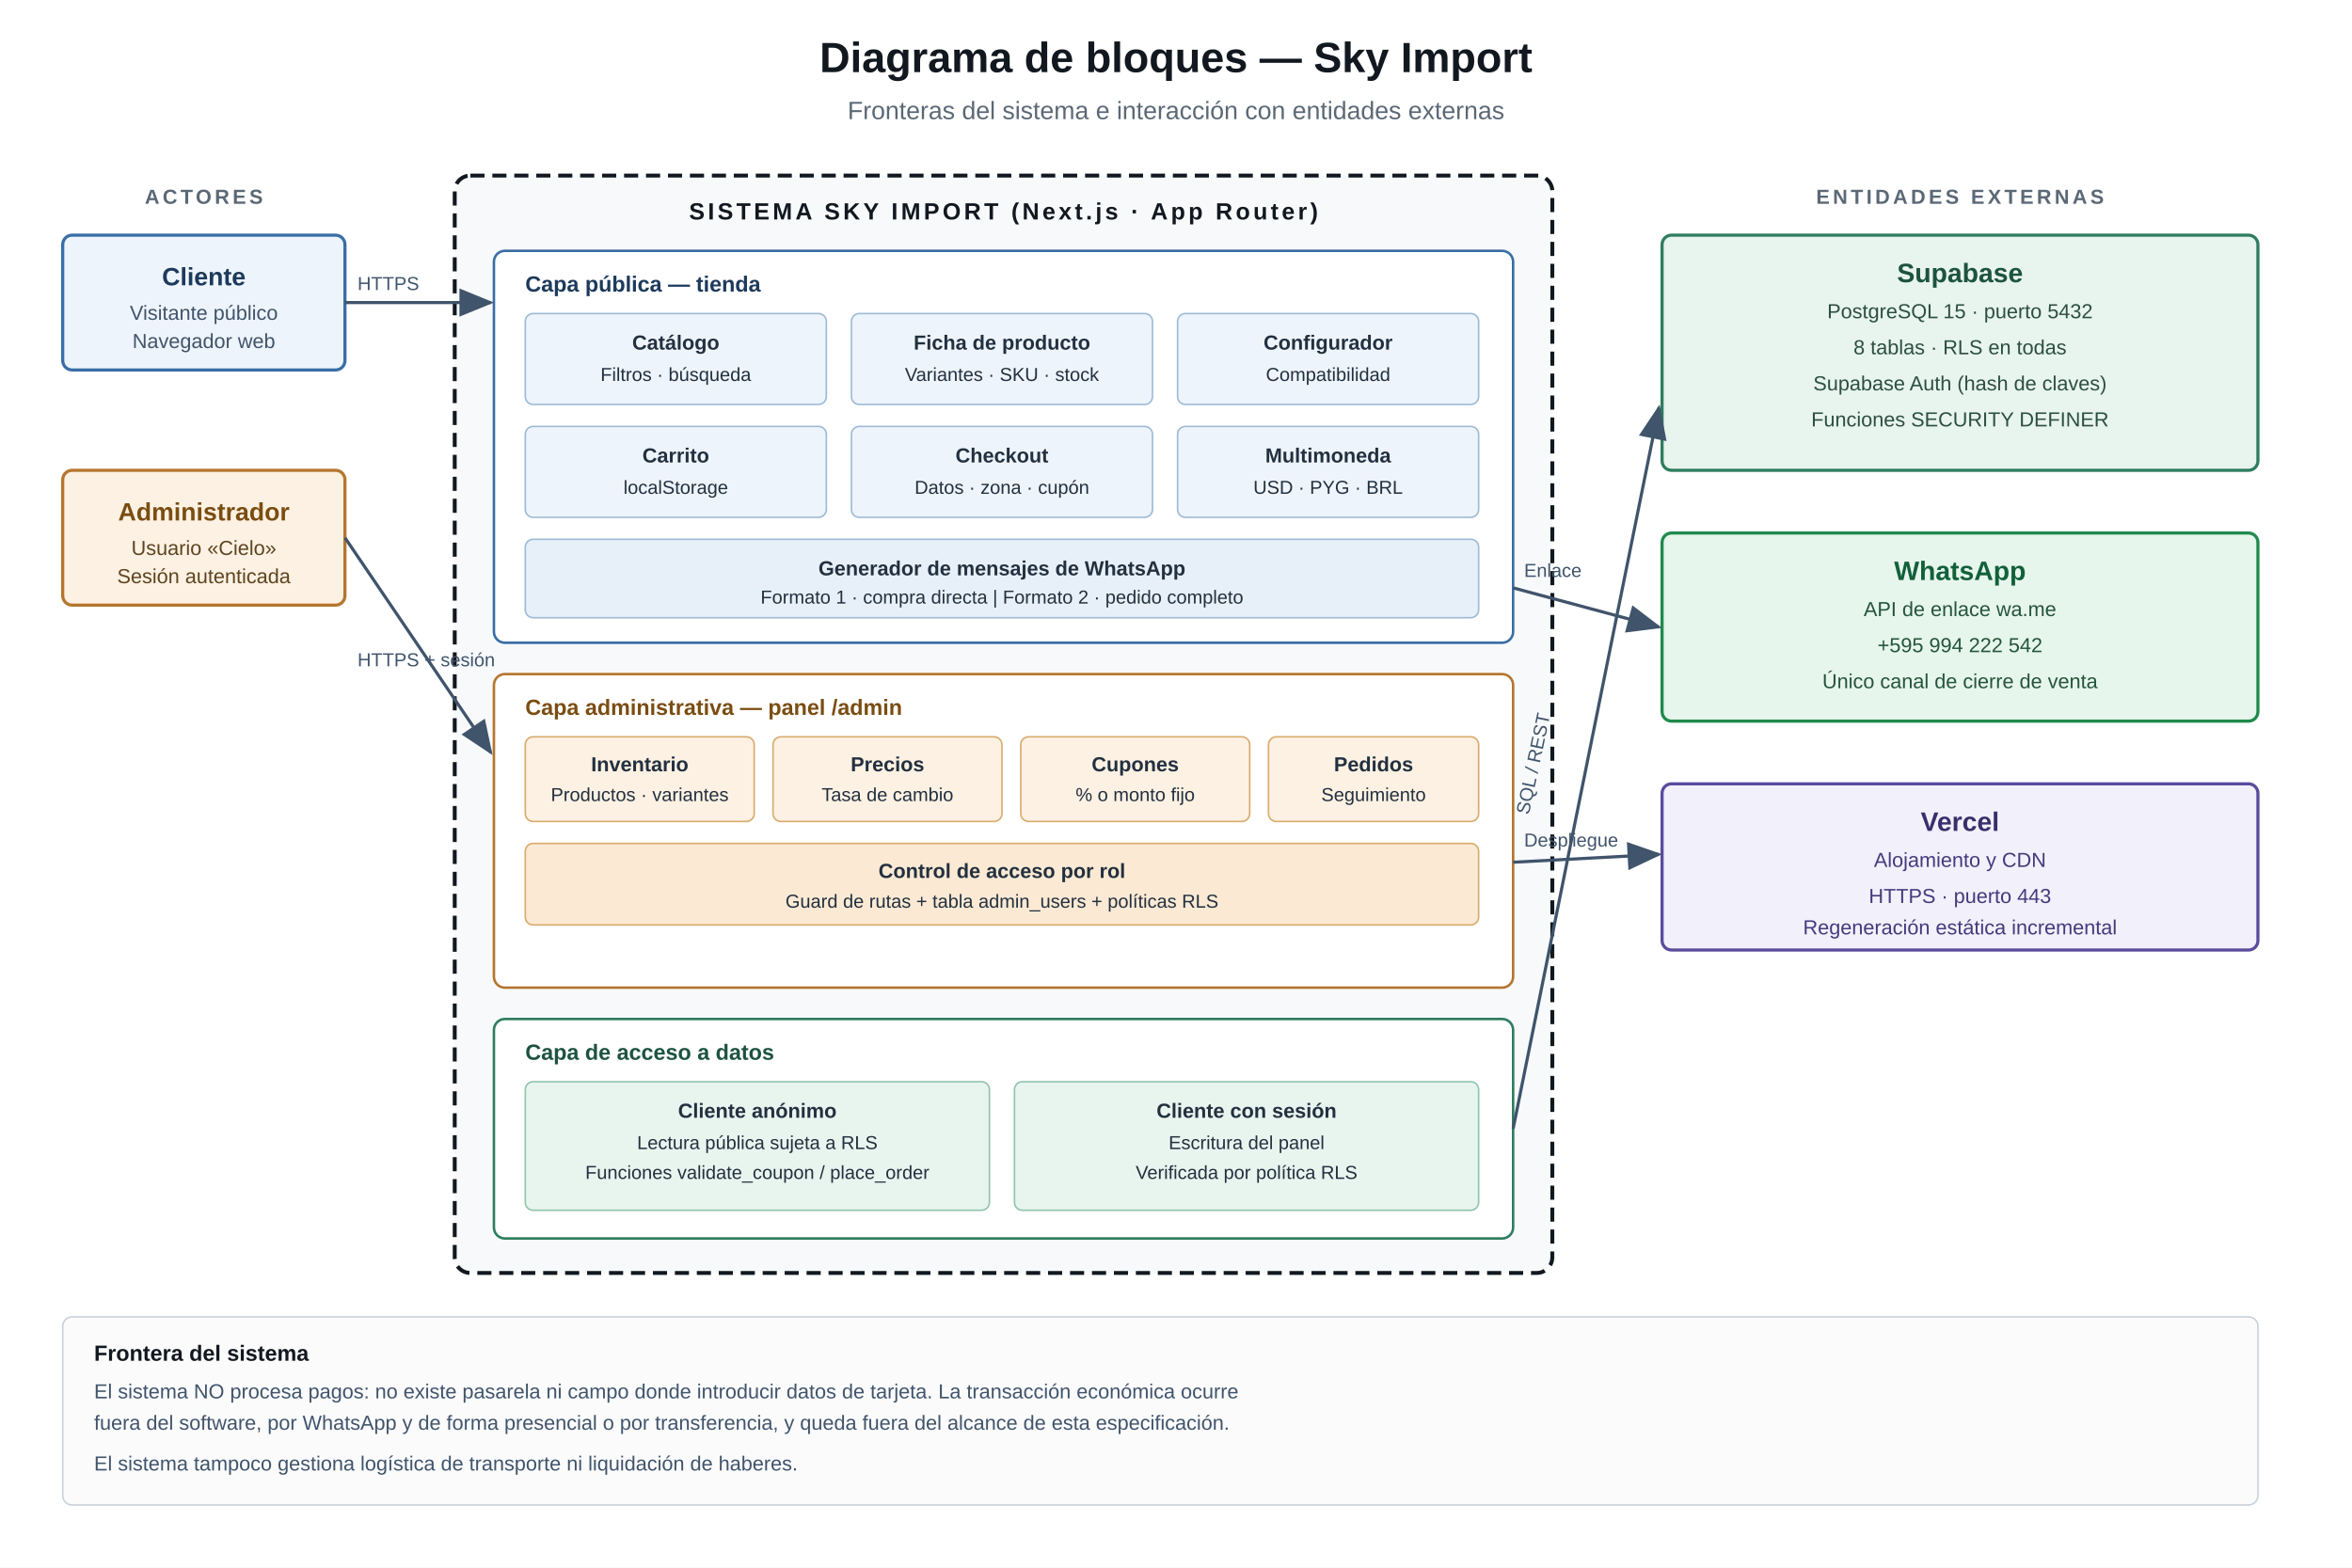
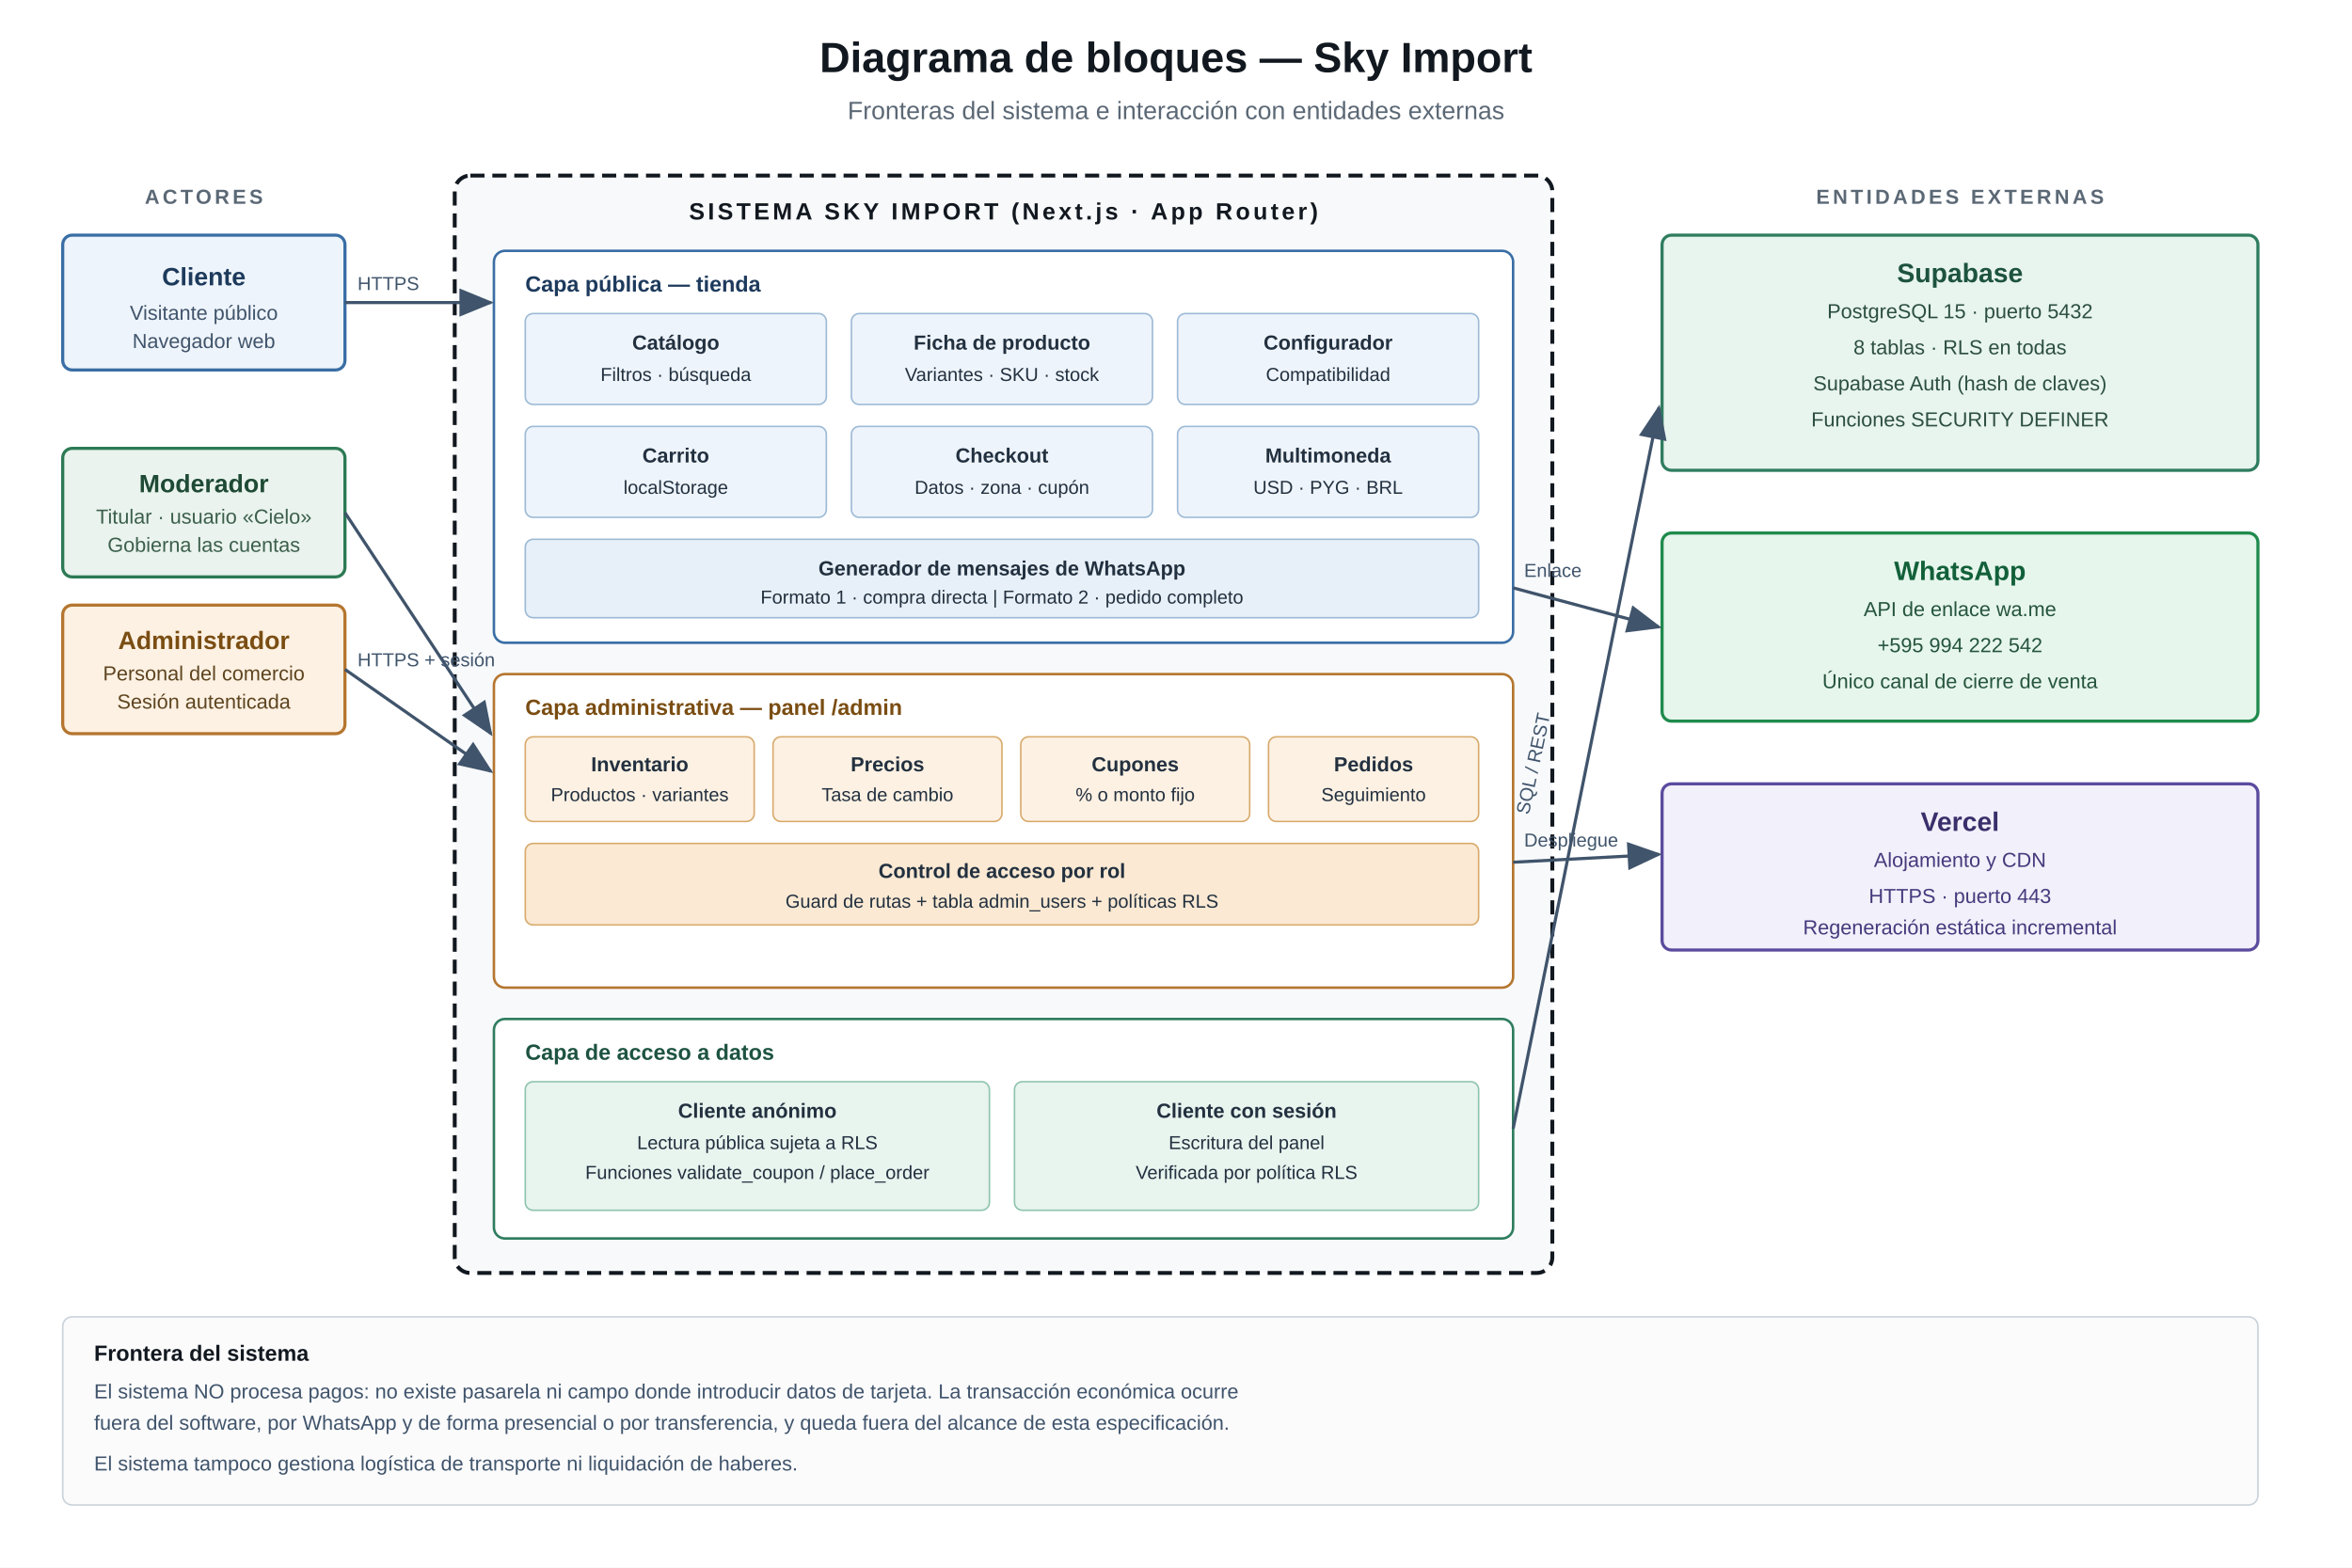
<svg xmlns="http://www.w3.org/2000/svg" width="1500" height="1000" viewBox="0 0 1500 1000" font-family="Segoe UI, Arial, sans-serif">
  <rect width="1500" height="1000" fill="#ffffff" />
  <text x="750" y="46" text-anchor="middle" font-size="27" font-weight="700" fill="#12181f">
    Diagrama de bloques — Sky Import
  </text>
  <text x="750" y="76" text-anchor="middle" font-size="16" fill="#5b6875">
    Fronteras del sistema e interacción con entidades externas
  </text>
  <text x="130" y="130" text-anchor="middle" font-size="13" font-weight="700" fill="#5b6875" letter-spacing="2">ACTORES</text>
  <g>
    <rect x="40" y="150" width="180" height="86" rx="6" fill="#eef4fb" stroke="#3a6ea5" stroke-width="2" />
    <text x="130" y="182" text-anchor="middle" font-size="16" font-weight="700" fill="#1d3a5c">Cliente</text>
    <text x="130" y="204" text-anchor="middle" font-size="13" fill="#40546b">Visitante público</text>
    <text x="130" y="222" text-anchor="middle" font-size="13" fill="#40546b">Navegador web</text>
  </g>
  <g>
-     <rect x="40" y="300" width="180" height="86" rx="6" fill="#fdf1e3" stroke="#b5762f" stroke-width="2" />
-     <text x="130" y="332" text-anchor="middle" font-size="16" font-weight="700" fill="#7a4d12">Administrador</text>
-     <text x="130" y="354" text-anchor="middle" font-size="13" fill="#5e4520">Usuario «Cielo»</text>
-     <text x="130" y="372" text-anchor="middle" font-size="13" fill="#5e4520">Sesión autenticada</text>
+     <rect x="40" y="286" width="180" height="82" rx="6" fill="#eaf3ee" stroke="#2c7a54" stroke-width="2" />
+     <text x="130" y="314" text-anchor="middle" font-size="16" font-weight="700" fill="#1f4a35">Moderador</text>
+     <text x="130" y="334" text-anchor="middle" font-size="13" fill="#3c5f4c">Titular · usuario «Cielo»</text>
+     <text x="130" y="352" text-anchor="middle" font-size="13" fill="#3c5f4c">Gobierna las cuentas</text>
+   </g>
+   <g>
+     <rect x="40" y="386" width="180" height="82" rx="6" fill="#fdf1e3" stroke="#b5762f" stroke-width="2" />
+     <text x="130" y="414" text-anchor="middle" font-size="16" font-weight="700" fill="#7a4d12">Administrador</text>
+     <text x="130" y="434" text-anchor="middle" font-size="13" fill="#5e4520">Personal del comercio</text>
+     <text x="130" y="452" text-anchor="middle" font-size="13" fill="#5e4520">Sesión autenticada</text>
  </g>
  <rect x="290" y="112" width="700" height="700" rx="10" fill="#f7f9fb" stroke="#12181f" stroke-width="2.5" stroke-dasharray="9 5" />
  <text x="640" y="140" text-anchor="middle" font-size="15" font-weight="700" fill="#12181f" letter-spacing="2">
    SISTEMA SKY IMPORT (Next.js · App Router)
  </text>
  <rect x="315" y="160" width="650" height="250" rx="7" fill="#ffffff" stroke="#3a6ea5" stroke-width="1.6" />
  <text x="335" y="186" font-size="14" font-weight="700" fill="#1d3a5c">Capa pública — tienda</text>
  <g font-size="13" fill="#22303f">
    <rect x="335" y="200" width="192" height="58" rx="5" fill="#eef4fb" stroke="#9dbad6" />
    <text x="431" y="223" text-anchor="middle" font-weight="600">Catálogo</text>
    <text x="431" y="243" text-anchor="middle" font-size="12">Filtros · búsqueda</text>
    <rect x="543" y="200" width="192" height="58" rx="5" fill="#eef4fb" stroke="#9dbad6" />
    <text x="639" y="223" text-anchor="middle" font-weight="600">Ficha de producto</text>
    <text x="639" y="243" text-anchor="middle" font-size="12">Variantes · SKU · stock</text>
    <rect x="751" y="200" width="192" height="58" rx="5" fill="#eef4fb" stroke="#9dbad6" />
    <text x="847" y="223" text-anchor="middle" font-weight="600">Configurador</text>
    <text x="847" y="243" text-anchor="middle" font-size="12">Compatibilidad</text>
    <rect x="335" y="272" width="192" height="58" rx="5" fill="#eef4fb" stroke="#9dbad6" />
    <text x="431" y="295" text-anchor="middle" font-weight="600">Carrito</text>
    <text x="431" y="315" text-anchor="middle" font-size="12">localStorage</text>
    <rect x="543" y="272" width="192" height="58" rx="5" fill="#eef4fb" stroke="#9dbad6" />
    <text x="639" y="295" text-anchor="middle" font-weight="600">Checkout</text>
    <text x="639" y="315" text-anchor="middle" font-size="12">Datos · zona · cupón</text>
    <rect x="751" y="272" width="192" height="58" rx="5" fill="#eef4fb" stroke="#9dbad6" />
    <text x="847" y="295" text-anchor="middle" font-weight="600">Multimoneda</text>
    <text x="847" y="315" text-anchor="middle" font-size="12">USD · PYG · BRL</text>
    <rect x="335" y="344" width="608" height="50" rx="5" fill="#e7f0f8" stroke="#9dbad6" />
    <text x="639" y="367" text-anchor="middle" font-weight="600">Generador de mensajes de WhatsApp</text>
    <text x="639" y="385" text-anchor="middle" font-size="12">Formato 1 · compra directa    |    Formato 2 · pedido completo</text>
  </g>
  <rect x="315" y="430" width="650" height="200" rx="7" fill="#ffffff" stroke="#b5762f" stroke-width="1.6" />
  <text x="335" y="456" font-size="14" font-weight="700" fill="#7a4d12">Capa administrativa — panel /admin</text>
  <g font-size="13" fill="#22303f">
    <rect x="335" y="470" width="146" height="54" rx="5" fill="#fdf1e3" stroke="#d8ab6d" />
    <text x="408" y="492" text-anchor="middle" font-weight="600">Inventario</text>
    <text x="408" y="511" text-anchor="middle" font-size="12">Productos · variantes</text>
    <rect x="493" y="470" width="146" height="54" rx="5" fill="#fdf1e3" stroke="#d8ab6d" />
    <text x="566" y="492" text-anchor="middle" font-weight="600">Precios</text>
    <text x="566" y="511" text-anchor="middle" font-size="12">Tasa de cambio</text>
    <rect x="651" y="470" width="146" height="54" rx="5" fill="#fdf1e3" stroke="#d8ab6d" />
    <text x="724" y="492" text-anchor="middle" font-weight="600">Cupones</text>
    <text x="724" y="511" text-anchor="middle" font-size="12">% o monto fijo</text>
    <rect x="809" y="470" width="134" height="54" rx="5" fill="#fdf1e3" stroke="#d8ab6d" />
    <text x="876" y="492" text-anchor="middle" font-weight="600">Pedidos</text>
    <text x="876" y="511" text-anchor="middle" font-size="12">Seguimiento</text>
    <rect x="335" y="538" width="608" height="52" rx="5" fill="#fbe9d3" stroke="#d8ab6d" />
    <text x="639" y="560" text-anchor="middle" font-weight="600">Control de acceso por rol</text>
    <text x="639" y="579" text-anchor="middle" font-size="12">Guard de rutas + tabla admin_users + políticas RLS</text>
  </g>
  <rect x="315" y="650" width="650" height="140" rx="7" fill="#ffffff" stroke="#2f7d5f" stroke-width="1.6" />
  <text x="335" y="676" font-size="14" font-weight="700" fill="#1d5340">Capa de acceso a datos</text>
  <g font-size="13" fill="#22303f">
    <rect x="335" y="690" width="296" height="82" rx="5" fill="#e8f4ee" stroke="#8fc4ad" />
    <text x="483" y="713" text-anchor="middle" font-weight="600">Cliente anónimo</text>
    <text x="483" y="733" text-anchor="middle" font-size="12">Lectura pública sujeta a RLS</text>
    <text x="483" y="752" text-anchor="middle" font-size="12">Funciones validate_coupon / place_order</text>
    <rect x="647" y="690" width="296" height="82" rx="5" fill="#e8f4ee" stroke="#8fc4ad" />
    <text x="795" y="713" text-anchor="middle" font-weight="600">Cliente con sesión</text>
    <text x="795" y="733" text-anchor="middle" font-size="12">Escritura del panel</text>
    <text x="795" y="752" text-anchor="middle" font-size="12">Verificada por política RLS</text>
  </g>
  <text x="1250" y="130" text-anchor="middle" font-size="13" font-weight="700" fill="#5b6875" letter-spacing="2">ENTIDADES EXTERNAS</text>
  <g>
    <rect x="1060" y="150" width="380" height="150" rx="6" fill="#e8f4ee" stroke="#2f7d5f" stroke-width="2" />
    <text x="1250" y="180" text-anchor="middle" font-size="17" font-weight="700" fill="#1d5340">Supabase</text>
    <text x="1250" y="203" text-anchor="middle" font-size="13" fill="#2c4f42">PostgreSQL 15 · puerto 5432</text>
    <text x="1250" y="226" text-anchor="middle" font-size="13" fill="#2c4f42">8 tablas · RLS en todas</text>
    <text x="1250" y="249" text-anchor="middle" font-size="13" fill="#2c4f42">Supabase Auth (hash de claves)</text>
    <text x="1250" y="272" text-anchor="middle" font-size="13" fill="#2c4f42">Funciones SECURITY DEFINER</text>
  </g>
  <g>
    <rect x="1060" y="340" width="380" height="120" rx="6" fill="#e6f6ec" stroke="#1f8a4c" stroke-width="2" />
    <text x="1250" y="370" text-anchor="middle" font-size="17" font-weight="700" fill="#12603a">WhatsApp</text>
    <text x="1250" y="393" text-anchor="middle" font-size="13" fill="#25543c">API de enlace wa.me</text>
    <text x="1250" y="416" text-anchor="middle" font-size="13" fill="#25543c">+595 994 222 542</text>
    <text x="1250" y="439" text-anchor="middle" font-size="13" fill="#25543c">Único canal de cierre de venta</text>
  </g>
  <g>
    <rect x="1060" y="500" width="380" height="106" rx="6" fill="#f2f0fa" stroke="#5b4b9e" stroke-width="2" />
    <text x="1250" y="530" text-anchor="middle" font-size="17" font-weight="700" fill="#3a2f6b">Vercel</text>
    <text x="1250" y="553" text-anchor="middle" font-size="13" fill="#463a7d">Alojamiento y CDN</text>
    <text x="1250" y="576" text-anchor="middle" font-size="13" fill="#463a7d">HTTPS · puerto 443</text>
    <text x="1250" y="596" text-anchor="middle" font-size="13" fill="#463a7d">Regeneración estática incremental</text>
  </g>
  <defs>
    <marker id="f" markerWidth="11" markerHeight="9" refX="10" refY="4.5" orient="auto">
      <polygon points="0 0, 11 4.5, 0 9" fill="#40546b" />
    </marker>
  </defs>
  <g stroke="#40546b" stroke-width="2" fill="none" marker-end="url(#f)">
    <path d="M220 193 L 313 193" />
-     <path d="M220 343 L 313 480" />
+     <path d="M220 327 L 313 468" />
+     <path d="M220 427 L 313 492" />
    <path d="M965 720 L 1058 260" />
    <path d="M965 375 L 1058 400" />
    <path d="M965 550 L 1058 545" />
  </g>
  <g font-size="12" fill="#40546b">
    <text x="228" y="185">HTTPS</text>
    <text x="228" y="425">HTTPS + sesión</text>
    <text x="975" y="520" transform="rotate(-78 975 520)">SQL / REST</text>
    <text x="972" y="368">Enlace</text>
    <text x="972" y="540">Despliegue</text>
  </g>
  <rect x="40" y="840" width="1400" height="120" rx="6" fill="#fbfbfc" stroke="#c9d2da" />
  <text x="60" y="868" font-size="14" font-weight="700" fill="#12181f">Frontera del sistema</text>
  <text x="60" y="892" font-size="13" fill="#40546b">El sistema NO procesa pagos: no existe pasarela ni campo donde introducir datos de tarjeta. La transacción económica ocurre</text>
  <text x="60" y="912" font-size="13" fill="#40546b">fuera del software, por WhatsApp y de forma presencial o por transferencia, y queda fuera del alcance de esta especificación.</text>
  <text x="60" y="938" font-size="13" fill="#40546b">El sistema tampoco gestiona logística de transporte ni liquidación de haberes.</text>
</svg>
